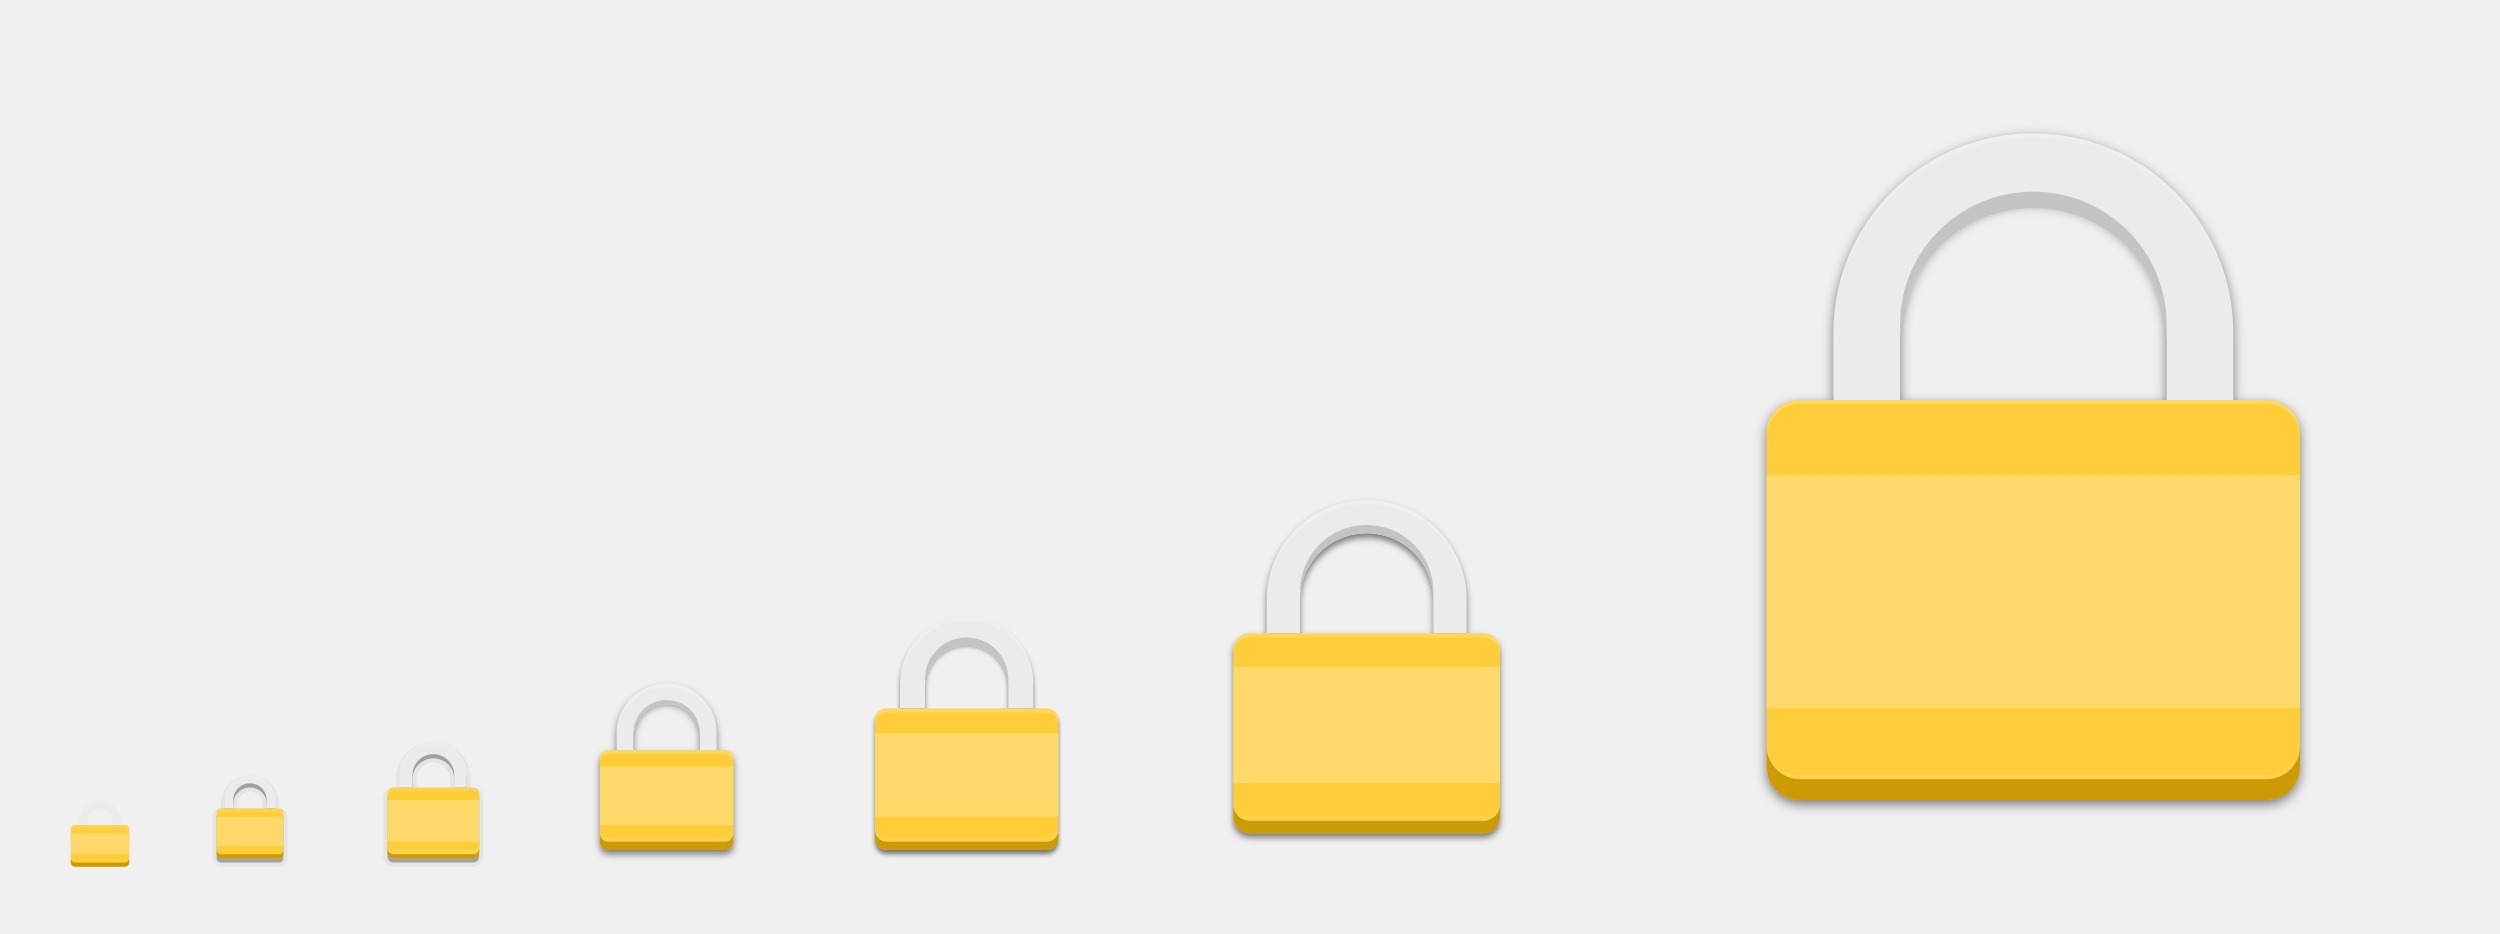
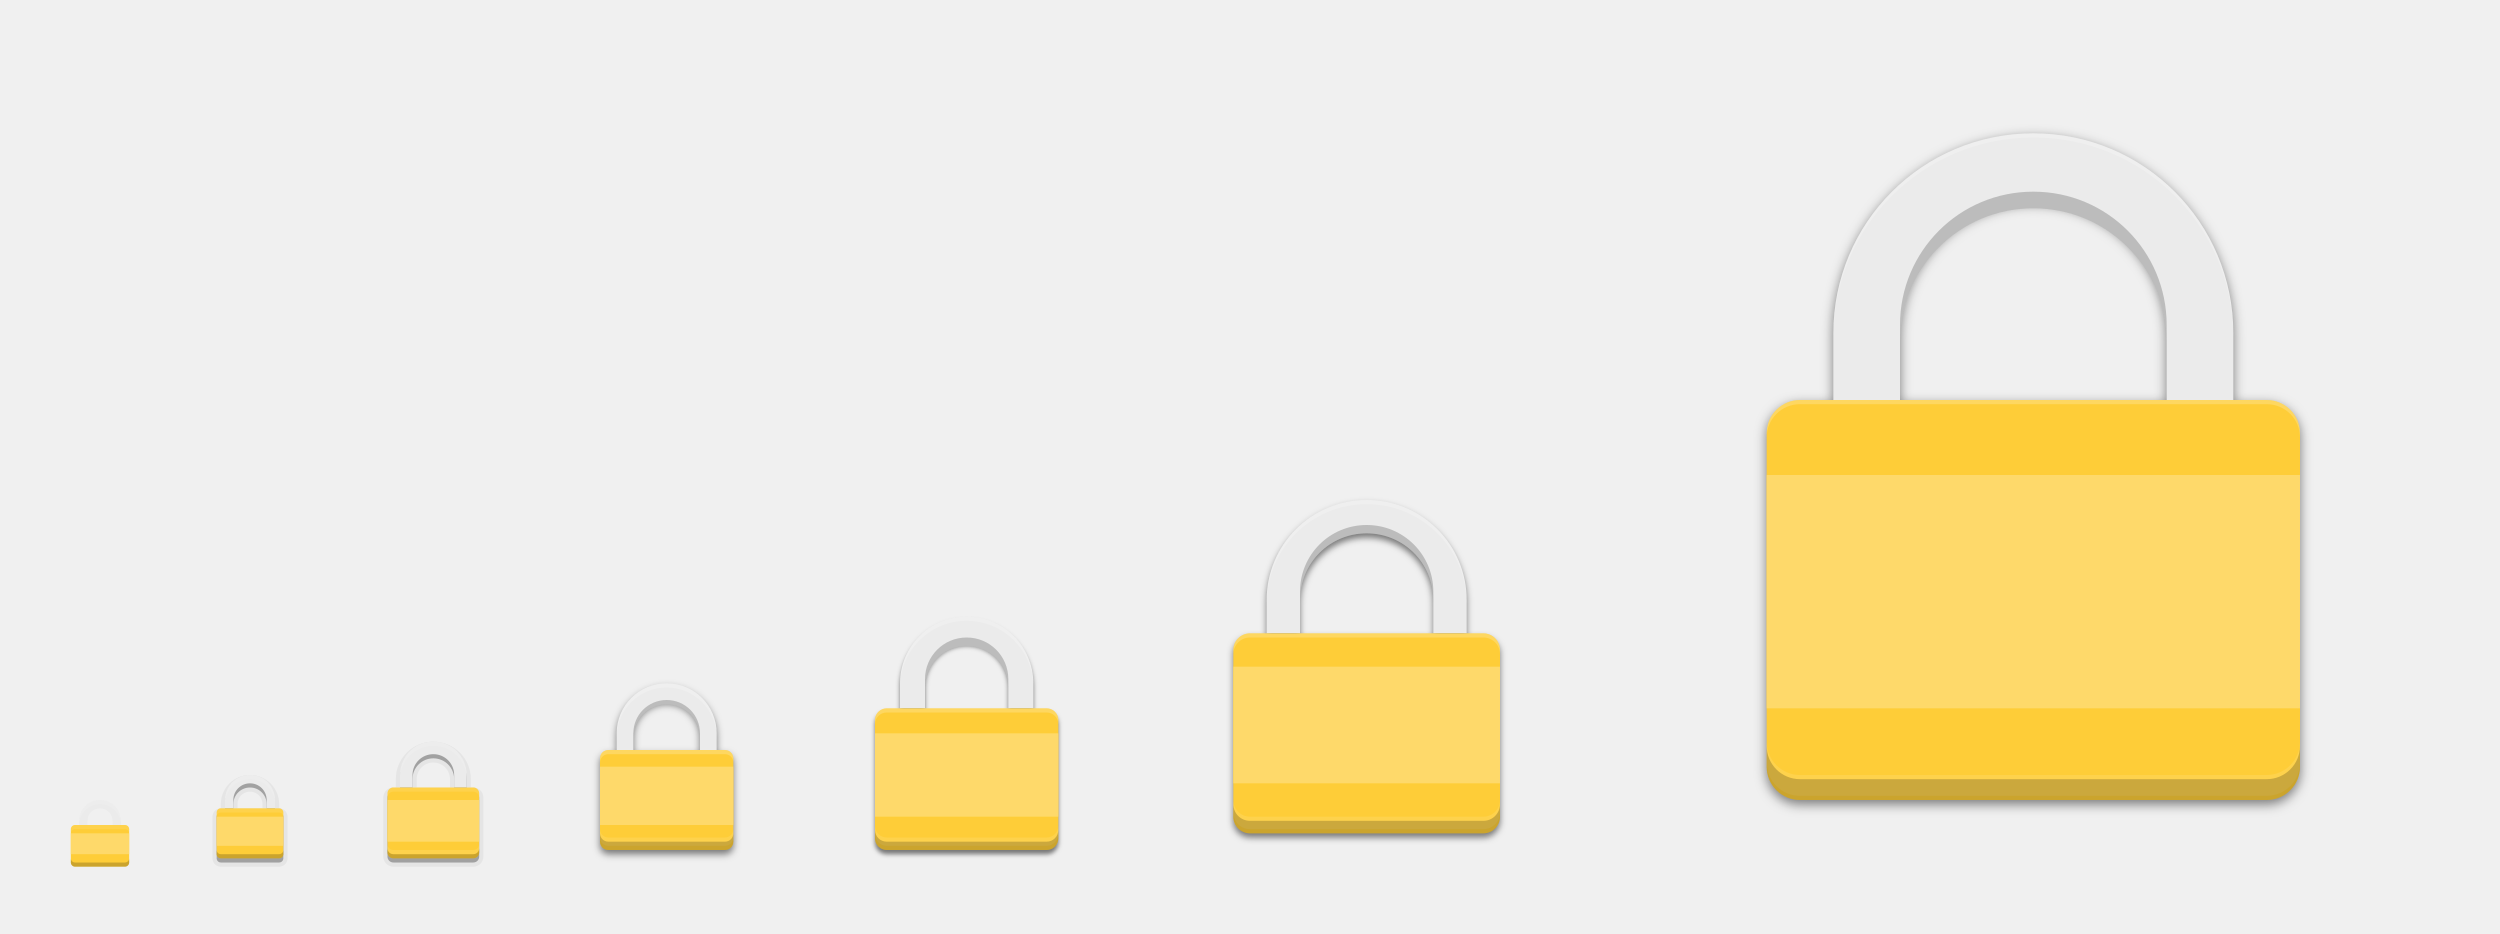
<svg xmlns="http://www.w3.org/2000/svg" width="600" height="224" id="svg11300" version="1.0" style="display:inline;enable-background:new">
  <defs id="defs3">
    <filter style="color-interpolation-filters:sRGB" id="filter4242" x="-0.027" width="1.054" y="-0.022" height="1.043">
      <feGaussianBlur stdDeviation="0.72" id="feGaussianBlur4244" />
    </filter>
    <filter style="color-interpolation-filters:sRGB" id="filter4277" x="-0.027" width="1.054" y="-0.022" height="1.043">
      <feGaussianBlur stdDeviation="1.44" id="feGaussianBlur4279" />
    </filter>
    <filter style="color-interpolation-filters:sRGB" id="filter4357" x="-0.027" width="1.055" y="-0.021" height="1.043">
      <feGaussianBlur stdDeviation="0.5" id="feGaussianBlur4359" />
    </filter>
    <filter style="color-interpolation-filters:sRGB" id="filter4426" x="-0.068" width="1.135" y="-0.054" height="1.108">
      <feGaussianBlur stdDeviation="0.9" id="feGaussianBlur4428" />
    </filter>
  </defs>
  <g style="display:inline" id="layer1" transform="translate(0,-76)">
    <g style="display:none" id="layer7">
      <text y="59.745" xml:space="preserve" x="15.007" style="font-style:normal;font-variant:normal;font-weight:normal;font-stretch:normal;font-size:18px;font-family:'DejaVu Sans';-inkscape-font-specification:'DejaVu Sans';display:inline;fill:#000000;fill-opacity:1;stroke:none;enable-background:new" id="context">
        <tspan style="font-style:normal;font-variant:normal;font-weight:normal;font-stretch:normal;font-family:'DejaVu Sans';-inkscape-font-specification:'DejaVu Sans'" y="59.745" x="15.007" id="tspan3933">status</tspan>
      </text>
      <text y="59.745" xml:space="preserve" x="142.488" style="font-style:normal;font-variant:normal;font-weight:bold;font-stretch:normal;font-size:18px;line-height:125%;font-family:'DejaVu Sans';-inkscape-font-specification:'DejaVu Sans Bold';text-align:start;writing-mode:lr-tb;text-anchor:start;display:inline;fill:#000000;fill-opacity:1;stroke:none;enable-background:new" id="icon-name">
        <tspan style="font-style:normal;font-variant:normal;font-weight:bold;font-stretch:normal;font-size:18px;font-family:'DejaVu Sans';-inkscape-font-specification:'DejaVu Sans Bold'" y="59.745" x="142.488" id="tspan3937">changes-prevent</tspan>
      </text>
      <rect style="display:inline;overflow:visible;visibility:visible;fill:#e9e9e9;fill-opacity:1;fill-rule:nonzero;stroke:none;stroke-width:2;marker:none;enable-background:accumulate" id="rect16x16" width="16" height="16" x="-32" y="268" transform="scale(-1,1)" />
      <rect style="display:inline;overflow:visible;visibility:visible;fill:#e9e9e9;fill-opacity:1;fill-rule:nonzero;stroke:none;stroke-width:2;marker:none;enable-background:accumulate" id="rect24x24" width="24" height="24" x="-72" y="260" transform="scale(-1,1)" />
      <rect style="display:inline;overflow:visible;visibility:visible;fill:#e9e9e9;fill-opacity:1;fill-rule:nonzero;stroke:none;stroke-width:2;marker:none;enable-background:accumulate" id="rect32x32" width="32" height="32" x="-120" y="252" transform="scale(-1,1)" />
      <rect y="236" x="-184" height="48" width="48" id="rect48x48" style="display:inline;overflow:visible;visibility:visible;fill:#e9e9e9;fill-opacity:1;fill-rule:nonzero;stroke:none;stroke-width:2;marker:none;enable-background:accumulate" transform="scale(-1,1)" />
      <rect style="display:inline;overflow:visible;visibility:visible;fill:#e9e9e9;fill-opacity:1;fill-rule:nonzero;stroke:none;stroke-width:2;marker:none;enable-background:accumulate" id="rect256x256" width="192" height="192" x="-584" y="92" transform="scale(-1,1)" />
      <rect y="188" x="-376" height="96" width="96" id="rect3949" style="display:inline;overflow:visible;visibility:visible;fill:#e9e9e9;fill-opacity:1;fill-rule:nonzero;stroke:none;stroke-width:2;marker:none;enable-background:accumulate" transform="scale(-1,1)" />
      <rect style="display:inline;overflow:visible;visibility:visible;fill:#e9e9e9;fill-opacity:1;fill-rule:nonzero;stroke:none;stroke-width:2;marker:none;enable-background:accumulate" id="rect3951" width="64" height="64" x="-264" y="220" transform="scale(-1,1)" />
    </g>
    <g id="layer6" style="display:inline">
      <path id="path4380" d="m 104,255 c -4.432,0 -8,3.568 -8,8 l 0,3 -1.6,0 C 93.625,266 93,266.625 93,267.4 l 0,14.199 C 93,282.375 93.625,283 94.4,283 l 19.199,0 C 114.375,283 115,282.375 115,281.6 l 0,-14.199 C 115,266.625 114.375,266 113.6,266 L 112,266 l 0,-3 c 0,-4.432 -3.568,-8 -8,-8 z m 0,3 c 2.77,0 5,2.23 5,5 l 0,3 -10,0 0,-3 c 0,-2.77 2.23,-5 5,-5 z" style="opacity:0.05;fill:#000000;fill-opacity:1;stroke:#000000;stroke-width:2;stroke-linecap:round;stroke-linejoin:round;stroke-miterlimit:4;stroke-dasharray:none;stroke-opacity:1" />
      <path style="opacity:0.3;fill:#000000;fill-opacity:1;stroke:none;stroke-width:2;stroke-linecap:round;stroke-linejoin:round;stroke-miterlimit:4;stroke-dasharray:none;stroke-opacity:1" d="m 104,255 c -4.432,0 -8,3.568 -8,8 l 0,3 -1.6,0 C 93.625,266 93,266.625 93,267.4 l 0,14.199 C 93,282.375 93.625,283 94.4,283 l 19.199,0 C 114.375,283 115,282.375 115,281.6 l 0,-14.199 C 115,266.625 114.375,266 113.6,266 L 112,266 l 0,-3 c 0,-4.432 -3.568,-8 -8,-8 z m 0,3 c 2.77,0 5,2.23 5,5 l 0,3 -10,0 0,-3 c 0,-2.77 2.23,-5 5,-5 z" id="path4373" />
      <path style="opacity:0.5;fill:#000000;fill-opacity:1;stroke:none;stroke-width:2;stroke-linecap:round;stroke-linejoin:round;stroke-miterlimit:4;stroke-dasharray:none;stroke-opacity:1;filter:url(#filter4357)" d="m 232,225 c -8.864,0 -16,7.136 -16,16 l 0,6 -3.199,0 C 211.25,247 210,248.25 210,249.801 l 0,28.398 c 0,1.551 1.25,2.801 2.801,2.801 l 38.398,0 C 252.75,281 254,279.75 254,278.199 l 0,-28.398 C 254,248.25 252.75,247 251.199,247 L 248,247 l 0,-6 c 0,-8.864 -7.136,-16 -16,-16 z m 0,6 c 5.54,0 10,4.46 10,10 l 0,6 -20,0 0,-6 c 0,-5.54 4.46,-10 10,-10 z" id="path4352" />
      <path style="opacity:1;fill:#ebebeb;fill-opacity:1;stroke:none;stroke-width:2;stroke-linecap:round;stroke-linejoin:round;stroke-miterlimit:4;stroke-dasharray:none;stroke-opacity:1" d="M 232 148 C 223.136 148 216 155.136 216 164 L 216 170 L 222 170 L 222 165 C 222 159.46 226.46 155 232 155 C 237.54 155 242 159.46 242 165 L 242 170 L 248 170 L 248 164 C 248 155.136 240.864 148 232 148 z " transform="translate(0,76)" id="rect4324" />
      <rect transform="matrix(0,-1,-1,0,0,0)" style="fill:#fecd38;fill-opacity:1;stroke:none" id="rect4322" width="34" height="44" x="-280" y="-254" rx="2.8" ry="2.8" />
      <path id="path4316" d="m 60,263 c -3.324,0 -6,2.676 -6,6 l 0,2 -1,0 c -0.554,0 -1,0.446 -1,1 l 0,10 c 0,0.554 0.446,1 1,1 l 14,0 c 0.554,0 1,-0.446 1,-1 l 0,-10 c 0,-0.554 -0.446,-1 -1,-1 l -1,0 0,-2 c 0,-3.324 -2.676,-6 -6,-6 z m 0,2 c 2.216,0 4,1.784 4,4 l 0,2 -8,0 0,-2 c 0,-2.216 1.784,-4 4,-4 z" style="fill:#000000;fill-opacity:1;stroke:#000000;opacity:0.05;stroke-opacity:1;stroke-width:2;stroke-miterlimit:4;stroke-dasharray:none" />
      <path style="fill:#000000;fill-opacity:1;stroke:none;opacity:0.3" d="m 60,263 c -3.324,0 -6,2.676 -6,6 l 0,2 -1,0 c -0.554,0 -1,0.446 -1,1 l 0,10 c 0,0.554 0.446,1 1,1 l 14,0 c 0.554,0 1,-0.446 1,-1 l 0,-10 c 0,-0.554 -0.446,-1 -1,-1 l -1,0 0,-2 c 0,-3.324 -2.676,-6 -6,-6 z m 0,2 c 2.216,0 4,1.784 4,4 l 0,2 -8,0 0,-2 c 0,-2.216 1.784,-4 4,-4 z" id="path4311" />
      <path style="fill:#000000;fill-opacity:1;stroke:none;opacity:0.5;filter:url(#filter4277)" d="m 488,109 c -26.592,0 -48,21.408 -48,48 l 0,16 -8,0 c -4.432,0 -8,3.568 -8,8 l 0,80 c 0,4.432 3.568,8 8,8 l 112,0 c 4.432,0 8,-3.568 8,-8 l 0,-80 c 0,-4.432 -3.568,-8 -8,-8 l -8,0 0,-16 c 0,-26.592 -21.408,-48 -48,-48 z m 0,16 c 17.728,0 32,14.272 32,32 l 0,16 -64,0 0,-16 c 0,-17.728 14.272,-32 32,-32 z" id="path4268" />
      <path style="fill:#000000;fill-opacity:1;stroke:none;filter:url(#filter4242);opacity:0.5" d="m 328,197 c -13.296,0 -24,10.704 -24,24 l 0,8 -4,0 c -2.216,0 -4,1.784 -4,4 l 0,40 c 0,2.216 1.784,4 4,4 l 56,0 c 2.216,0 4,-1.784 4,-4 l 0,-40 c 0,-2.216 -1.784,-4 -4,-4 l -4,0 0,-8 c 0,-13.296 -10.704,-24 -24,-24 z m 0,8 c 8.864,0 16,7.136 16,16 l 0,8 -32,0 0,-8 c 0,-8.864 7.136,-16 16,-16 z" id="path4235" />
      <path style="fill:#000000;fill-opacity:1;stroke:none;opacity:0.5;filter:url(#filter4426)" d="m 160,241 c -6.648,0 -12,5.352 -12,12 l 0,4 -2,0 c -1.108,0 -2,0.892 -2,2 l 0,20 c 0,1.108 0.892,2 2,2 l 28,0 c 1.108,0 2,-0.892 2,-2 l 0,-20 c 0,-1.108 -0.892,-2 -2,-2 l -2,0 0,-4 c 0,-6.648 -5.352,-12 -12,-12 z m 0,4 c 4.432,0 8,3.568 8,8 l 0,4 -16,0 0,-4 c 0,-4.432 3.568,-8 8,-8 z" id="path4204" />
      <path style="fill:#ebebeb;fill-opacity:1;stroke:none" d="M 160 164 C 153.352 164 148 169.352 148 176 L 148 180 L 152 180 L 152 177 C 152 172.568 155.568 169 160 169 C 164.432 169 168 172.568 168 177 L 168 180 L 172 180 L 172 176 C 172 169.352 166.648 164 160 164 z " transform="translate(0,76)" id="rect4185" />
      <rect transform="matrix(0,-1,-1,0,0,0)" style="fill:#fecd38;fill-opacity:1;stroke:none" id="rect4203" width="24" height="32" x="-280" y="-176" rx="2" ry="2" />
      <rect transform="matrix(0,-1,-1,0,0,0)" style="display:inline;fill:#fecd38;fill-opacity:1;stroke:none;enable-background:new" id="rect4265" width="10" height="14" x="-284" y="-31" rx="1" ry="1" />
      <path style="fill:#ffffff;fill-opacity:1;stroke:none;opacity:0.2" d="M 160 164 C 153.352 164 148 169.352 148 176 L 148 177 C 148 170.352 153.352 165 160 165 C 166.648 165 172 170.352 172 177 L 172 176 C 172 169.352 166.648 164 160 164 z " transform="translate(0,76)" id="path4194" />
      <path style="fill:#ffffff;fill-opacity:1;stroke:none;opacity:0.2" d="M 146 180 C 144.892 180 144 180.892 144 182 L 144 183 C 144 181.892 144.892 181 146 181 L 174 181 C 175.108 181 176 181.892 176 183 L 176 182 C 176 180.892 175.108 180 174 180 L 146 180 z " transform="translate(0,76)" id="rect4196" />
      <path id="path4229" d="m 328,196 c -13.296,0 -24,10.704 -24,24 l 0,8 8,0 0,-8 c 0,-8.864 7.136,-16 16,-16 8.864,0 16,7.136 16,16 l 0,8 8,0 0,-8 c 0,-13.296 -10.704,-24 -24,-24 z" style="fill:#ebebeb;fill-opacity:1;stroke:none" />
      <rect ry="4" rx="4" y="-360" x="-276" height="64" width="48" id="rect4231" style="fill:#fecd38;fill-opacity:1;stroke:none" transform="matrix(0,-1,-1,0,0,0)" />
      <path style="fill:#ffffff;fill-opacity:1;stroke:none;opacity:0.2" d="M 328 120 C 314.704 120 304 130.704 304 144 L 304 145 C 304 131.704 314.704 121 328 121 C 341.296 121 352 131.704 352 145 L 352 144 C 352 130.704 341.296 120 328 120 z " transform="translate(0,76)" id="path4248" />
      <path style="fill:#ffffff;fill-opacity:1;stroke:none;opacity:0.2" d="M 300 152 C 297.784 152 296 153.784 296 156 L 296 157 C 296 154.784 297.784 153 300 153 L 356 153 C 358.216 153 360 154.784 360 157 L 360 156 C 360 153.784 358.216 152 356 152 L 300 152 z " transform="translate(0,76)" id="rect4250" />
      <path style="fill:#ebebeb;fill-opacity:1;stroke:none" d="M 488 32 C 461.408 32 440 53.408 440 80 L 440 96 L 456 96 L 456 82 C 456 64.272 470.272 50 488 50 C 505.728 50 520 64.272 520 82 L 520 96 L 536 96 L 536 80 C 536 53.408 514.592 32 488 32 z " transform="translate(0,76)" id="path4262" />
      <rect transform="matrix(0,-1,-1,0,0,0)" style="fill:#fecd38;fill-opacity:1;stroke:none" id="rect4264" width="96" height="128" x="-268" y="-552" rx="8" ry="8" />
      <path style="fill:#ffffff;fill-opacity:1;stroke:none;opacity:0.2" d="M 488 32 C 461.408 32 440 53.408 440 80 L 440 81 C 440 54.408 461.408 33 488 33 C 514.592 33 536 54.408 536 81 L 536 80 C 536 53.408 514.592 32 488 32 z " transform="translate(0,76)" id="path4283" />
      <path style="fill:#ffffff;fill-opacity:1;stroke:none;opacity:0.2" d="M 432 96 C 427.568 96 424 99.568 424 104 L 424 105 C 424 100.568 427.568 97 432 97 L 544 97 C 548.432 97 552 100.568 552 105 L 552 104 C 552 99.568 548.432 96 544 96 L 432 96 z " transform="translate(0,76)" id="rect4285" />
      <path id="path4295" d="m 60,262 c -3.324,0 -6,2.676 -6,6 l 0,2 2,0 0,-2 c 0,-2.216 1.784,-4 4,-4 2.216,0 4,1.784 4,4 l 0,2 2,0 0,-2 c 0,-3.324 -2.676,-6 -6,-6 z" style="fill:#ebebeb;fill-opacity:1;stroke:none" />
      <rect ry="1" rx="1" y="-68" x="-282" height="16" width="12" id="rect4297" style="fill:#fecd38;fill-opacity:1;stroke:none" transform="matrix(0,-1,-1,0,0,0)" />
      <path style="fill:#ffffff;fill-opacity:1;stroke:none;opacity:0.1" d="M 60 186 C 56.676 186 54 188.676 54 192 L 54 193 C 54 189.676 56.676 187 60 187 C 63.324 187 66 189.676 66 193 L 66 192 C 66 188.676 63.324 186 60 186 z " transform="translate(0,76)" id="path4301" />
      <path style="fill:#ffffff;fill-opacity:1;stroke:none;opacity:0.1" d="M 53 194 C 52.446 194 52 194.446 52 195 L 52 196 C 52 195.446 52.446 195 53 195 L 67 195 C 67.554 195 68 195.446 68 196 L 68 195 C 68 194.446 67.554 194 67 194 L 53 194 z " transform="translate(0,76)" id="rect4303" />
      <path style="opacity:0.2;fill:#ffffff;fill-opacity:1;stroke:none;stroke-width:2;stroke-linecap:round;stroke-linejoin:round;stroke-miterlimit:4;stroke-dasharray:none;stroke-opacity:1" d="M 232 148 C 223.136 148 216 155.136 216 164 L 216 165 C 216 156.136 223.136 149 232 149 C 240.864 149 248 156.136 248 165 L 248 164 C 248 155.136 240.864 148 232 148 z " transform="translate(0,76)" id="path4342" />
      <path style="fill:#ffffff;fill-opacity:1;stroke:none;opacity:0.2" d="M 212.801 170 C 211.25 170 210 171.25 210 172.801 L 210 173.801 C 210 172.25 211.25 171 212.801 171 L 251.199 171 C 252.75 171 254 172.25 254 173.801 L 254 172.801 C 254 171.25 252.75 170 251.199 170 L 212.801 170 z " transform="translate(0,76)" id="rect4344" />
      <path style="opacity:1;fill:#ebebeb;fill-opacity:1;stroke:none;stroke-width:2;stroke-linecap:round;stroke-linejoin:round;stroke-miterlimit:4;stroke-dasharray:none;stroke-opacity:1" d="M 104 178 C 99.568 178 96 181.568 96 186 L 96 189 L 99 189 L 99 186 C 99 183.23 101.23 181 104 181 C 106.77 181 109 183.23 109 186 L 109 189 L 112 189 L 112 186 C 112 181.568 108.432 178 104 178 z " id="path4367" transform="translate(0,76)" />
      <rect ry="1.4" rx="1.4" y="-115" x="-282" height="22" width="17" id="rect4369" style="fill:#fecd38;fill-opacity:1;stroke:none" transform="matrix(0,-1,-1,0,0,0)" />
      <path style="opacity:0.1;fill:#ffffff;fill-opacity:1;stroke:none;stroke-width:2;stroke-linecap:round;stroke-linejoin:round;stroke-miterlimit:4;stroke-dasharray:none;stroke-opacity:1" d="M 104 178 C 99.568 178 96 181.568 96 186 L 96 187 C 96 182.568 99.568 179 104 179 C 108.432 179 112 182.568 112 187 L 112 186 C 112 181.568 108.432 178 104 178 z " transform="translate(0,76)" id="path4384" />
      <path style="fill:#ffffff;fill-opacity:1;stroke:none;opacity:0.1" d="M 94.4 189 C 93.625 189 93 189.625 93 190.4 L 93 191.4 C 93 190.625 93.625 190 94.4 190 L 113.6 190 C 114.375 190 115 190.625 115 191.4 L 115 190.4 C 115 189.625 114.375 189 113.6 189 L 94.4 189 z " transform="translate(0,76)" id="rect4386" />
      <path style="display:inline;fill:#ebebeb;fill-opacity:1;stroke:none;enable-background:new" d="M 24 192 C 21.23 192 19 194.23 19 197 L 19 198 L 21 198 L 21 197 C 21 195.338 22.338 194 24 194 C 25.662 194 27 195.338 27 197 L 27 198 L 29 198 L 29 197 C 29 194.23 26.77 192 24 192 z " transform="translate(0,76)" id="rect4395" />
      <path style="display:inline;fill:#ffffff;fill-opacity:1;stroke:none;enable-background:new;opacity:0.1" d="M 18 198 C 17.446 198 17 198.446 17 199 L 17 200 C 17 199.446 17.446 199 18 199 L 30 199 C 30.554 199 31 199.446 31 200 L 31 199 C 31 198.446 30.554 198 30 198 L 18 198 z " transform="translate(0,76)" id="rect4406" />
      <path style="display:inline;fill:#ffffff;fill-opacity:1;stroke:none;enable-background:new;opacity:0.1" d="M 24 192 C 21.23 192 19 194.23 19 197 L 19 198 C 19 195.23 21.23 193 24 193 C 26.77 193 29 195.23 29 198 L 29 197 C 29 194.23 26.77 192 24 192 z " transform="translate(0,76)" id="path4408" />
-       <path style="display:inline;fill:#cb9a05;fill-opacity:1;stroke:none;enable-background:new" d="M 17 206 L 17 207 C 17 207.554 17.446 208 18 208 L 30 208 C 30.554 208 31 207.554 31 207 L 31 206 C 31 206.554 30.554 207 30 207 L 18 207 C 17.446 207 17 206.554 17 206 z " id="rect4434" transform="translate(0,76)" />
-       <path style="fill:#cb9a05;fill-opacity:1;stroke:none" d="M 52 204 L 52 205 C 52 205.554 52.446 206 53 206 L 67 206 C 67.554 206 68 205.554 68 205 L 68 204 C 68 204.554 67.554 205 67 205 L 53 205 C 52.446 205 52 204.554 52 204 z " transform="translate(0,76)" id="rect4440" />
-       <path style="fill:#cb9a05;fill-opacity:1;stroke:none" d="M 93 203.6 L 93 204.6 C 93 205.375 93.625 206 94.4 206 L 113.6 206 C 114.375 206 115 205.375 115 204.6 L 115 203.6 C 115 204.375 114.375 205 113.6 205 L 94.4 205 C 93.625 205 93 204.375 93 203.6 z " transform="translate(0,76)" id="rect4442" />
-       <path style="opacity:1;fill:#c4c4c4;fill-opacity:1;stroke:none;stroke-width:2;stroke-linecap:round;stroke-linejoin:round;stroke-miterlimit:4;stroke-dasharray:none;stroke-opacity:1" d="m 232,229 c -5.54,0 -10,4.46 -10,10 l 0,2 c 0,-5.54 4.46,-10 10,-10 5.54,0 10,4.46 10,10 l 0,-2 c 0,-5.54 -4.46,-10 -10,-10 z" id="path4480" />
-       <path style="opacity:1;fill:#c4c4c4;fill-opacity:1;stroke:none" d="m 328,126 c -8.864,0 -16,7.136 -16,16 l 0,2 c 0,-8.864 7.136,-16 16,-16 8.864,0 16,7.136 16,16 l 0,-2 c 0,-8.864 -7.136,-16 -16,-16 z" transform="translate(0,76)" id="path4484" />
-       <path style="opacity:1;fill:#c4c4c4;fill-opacity:1;stroke:none" d="m 488,122 c -17.728,0 -32,14.272 -32,32 l 0,4 c 0,-17.728 14.272,-32 32,-32 17.728,0 32,14.272 32,32 l 0,-4 c 0,-17.728 -14.272,-32 -32,-32 z" id="path4486" />
-       <path style="opacity:1;fill:#c4c4c4;fill-opacity:1;stroke:none" d="m 160,244 c -4.432,0 -8,3.568 -8,8 l 0,1 c 0,-4.432 3.568,-8 8,-8 4.432,0 8,3.568 8,8 l 0,-1 c 0,-4.432 -3.568,-8 -8,-8 z" id="path4512" />
+       <path style="display:inline;fill:#000000;fill-opacity:1;stroke:none;enable-background:new;opacity:0.2" d="M 17 206 L 17 207 C 17 207.554 17.446 208 18 208 L 30 208 C 30.554 208 31 207.554 31 207 L 31 206 C 31 206.554 30.554 207 30 207 L 18 207 C 17.446 207 17 206.554 17 206 z " id="rect4434" transform="translate(0,76)" />
+       <path style="fill:#000000;fill-opacity:1;stroke:none;opacity:0.2" d="M 52 204 L 52 205 C 52 205.554 52.446 206 53 206 L 67 206 C 67.554 206 68 205.554 68 205 L 68 204 C 68 204.554 67.554 205 67 205 L 53 205 C 52.446 205 52 204.554 52 204 z " transform="translate(0,76)" id="rect4440" />
+       <path style="fill:#000000;fill-opacity:1;stroke:none;opacity:0.2" d="M 93 203.6 L 93 204.6 C 93 205.375 93.625 206 94.4 206 L 113.6 206 C 114.375 206 115 205.375 115 204.6 L 115 203.6 C 115 204.375 114.375 205 113.6 205 L 94.4 205 C 93.625 205 93 204.375 93 203.6 z " transform="translate(0,76)" id="rect4442" />
+       <path style="opacity:0.2;fill:#000000;fill-opacity:1;stroke:none;stroke-width:2;stroke-linecap:round;stroke-linejoin:round;stroke-miterlimit:4;stroke-dasharray:none;stroke-opacity:1" d="m 232,229 c -5.54,0 -10,4.46 -10,10 l 0,2 c 0,-5.54 4.46,-10 10,-10 5.54,0 10,4.46 10,10 l 0,-2 c 0,-5.54 -4.46,-10 -10,-10 z" id="path4480" />
+       <path style="opacity:0.2;fill:#000000;fill-opacity:1;stroke:none" d="m 328,126 c -8.864,0 -16,7.136 -16,16 l 0,2 c 0,-8.864 7.136,-16 16,-16 8.864,0 16,7.136 16,16 l 0,-2 c 0,-8.864 -7.136,-16 -16,-16 z" id="path4484" transform="translate(0,76)" />
+       <path style="opacity:0.2;fill:#000000;fill-opacity:1;stroke:none" d="m 488,122 c -17.728,0 -32,14.272 -32,32 l 0,4 c 0,-17.728 14.272,-32 32,-32 17.728,0 32,14.272 32,32 l 0,-4 c 0,-17.728 -14.272,-32 -32,-32 z" id="path4486" />
+       <path style="opacity:0.2;fill:#000000;fill-opacity:1;stroke:none" d="m 160,244 c -4.432,0 -8,3.568 -8,8 l 0,1 c 0,-4.432 3.568,-8 8,-8 4.432,0 8,3.568 8,8 l 0,-1 c 0,-4.432 -3.568,-8 -8,-8 z" id="path4512" />
      <path id="path4534" d="m 210,274.199 0,2 c 0,1.551 1.25,2.801 2.801,2.801 l 38.398,0 C 252.75,279 254,277.75 254,276.199 l 0,-2 C 254,275.75 252.75,277 251.199,277 l -38.398,0 C 211.25,277 210,275.75 210,274.199 Z" style="fill:#ffffff;fill-opacity:1;stroke:none;opacity:0.1" />
-       <path style="fill:#cb9a05;fill-opacity:1;stroke:none" d="m 210,199.199 0,2 c 0,1.551 1.25,2.801 2.801,2.801 l 38.398,0 C 252.75,204 254,202.75 254,201.199 l 0,-2 C 254,200.75 252.75,202 251.199,202 l -38.398,0 C 211.25,202 210,200.75 210,199.199 Z" transform="translate(0,76)" id="rect4430" />
+       <path style="fill:#000000;fill-opacity:1;stroke:none;opacity:0.2" d="m 210,199.199 0,2 c 0,1.551 1.25,2.801 2.801,2.801 l 38.398,0 C 252.75,204 254,202.75 254,201.199 l 0,-2 C 254,200.75 252.75,202 251.199,202 l -38.398,0 C 211.25,202 210,200.75 210,199.199 Z" transform="translate(0,76)" id="rect4430" />
      <path id="path4536" d="m 144,275 0,2 c 0,1.108 0.892,2 2,2 l 28,0 c 1.108,0 2,-0.892 2,-2 l 0,-2 c 0,1.108 -0.892,2 -2,2 l -28,0 c -1.108,0 -2,-0.892 -2,-2 z" style="fill:#ffffff;fill-opacity:1;stroke:none;opacity:0.1" />
      <path id="path4538" d="m 296,268 0,3 c 0,2.216 1.784,4 4,4 l 56,0 c 2.216,0 4,-1.784 4,-4 l 0,-3 c 0,2.216 -1.784,4 -4,4 l -56,0 c -2.216,0 -4,-1.784 -4,-4 z" style="fill:#ffffff;fill-opacity:1;stroke:none;opacity:0.1" />
      <path id="path4540" d="m 424,254 0,5 c 0,4.432 3.568,8 8,8 l 112,0 c 4.432,0 8,-3.568 8,-8 l 0,-5 c 0,4.432 -3.568,8 -8,8 l -112,0 c -4.432,0 -8,-3.568 -8,-8 z" style="fill:#ffffff;fill-opacity:1;stroke:none;opacity:0.1" />
-       <path style="fill:#cb9a05;fill-opacity:1;stroke:none" d="M 144 200 L 144 202 C 144 203.108 144.892 204 146 204 L 174 204 C 175.108 204 176 203.108 176 202 L 176 200 C 176 201.108 175.108 202 174 202 L 146 202 C 144.892 202 144 201.108 144 200 z " id="rect4432" transform="translate(0,76)" />
-       <path style="fill:#cb9a05;fill-opacity:1;stroke:none" d="m 296,193 0,3 c 0,2.216 1.784,4 4,4 l 56,0 c 2.216,0 4,-1.784 4,-4 l 0,-3 c 0,2.216 -1.784,4 -4,4 l -56,0 c -2.216,0 -4,-1.784 -4,-4 z" transform="translate(0,76)" id="rect4436" />
-       <path style="fill:#cb9a05;fill-opacity:1;stroke:none" d="m 424,179 0,5 c 0,4.432 3.568,8 8,8 l 112,0 c 4.432,0 8,-3.568 8,-8 l 0,-5 c 0,4.432 -3.568,8 -8,8 l -112,0 c -4.432,0 -8,-3.568 -8,-8 z" transform="translate(0,76)" id="rect4438" />
+       <path style="fill:#000000;fill-opacity:1;stroke:none;opacity:0.2" d="M 144 200 L 144 202 C 144 203.108 144.892 204 146 204 L 174 204 C 175.108 204 176 203.108 176 202 L 176 200 C 176 201.108 175.108 202 174 202 L 146 202 C 144.892 202 144 201.108 144 200 z " id="rect4432" transform="translate(0,76)" />
+       <path style="fill:#000000;fill-opacity:1;stroke:none;opacity:0.2" d="m 296,193 0,3 c 0,2.216 1.784,4 4,4 l 56,0 c 2.216,0 4,-1.784 4,-4 l 0,-3 c 0,2.216 -1.784,4 -4,4 l -56,0 c -2.216,0 -4,-1.784 -4,-4 z" transform="translate(0,76)" id="rect4436" />
+       <path style="fill:#000000;fill-opacity:1;stroke:none;opacity:0.2" d="m 424,179 0,5 c 0,4.432 3.568,8 8,8 l 112,0 c 4.432,0 8,-3.568 8,-8 l 0,-5 c 0,4.432 -3.568,8 -8,8 l -112,0 c -4.432,0 -8,-3.568 -8,-8 z" transform="translate(0,76)" id="rect4438" />
      <path id="path4542" d="m 93,278.6 0,1 C 93,280.375 93.625,281 94.4,281 l 19.199,0 C 114.375,281 115,280.375 115,279.6 l 0,-1 C 115,279.375 114.375,280 113.6,280 l -19.199,0 C 93.625,280 93,279.375 93,278.6 Z" style="fill:#ffffff;fill-opacity:1;stroke:none;opacity:0.1" />
      <rect style="opacity:1;fill:#fed96a;fill-opacity:1;stroke:none;stroke-width:2;stroke-linecap:round;stroke-linejoin:round;stroke-miterlimit:4;stroke-dasharray:none;stroke-opacity:1" id="rect4544" width="32" height="14" x="144" y="260" rx="0" ry="0" />
      <rect ry="0" rx="0" y="236" x="296" height="28" width="64" id="rect4546" style="opacity:1;fill:#fed96a;fill-opacity:1;stroke:none;stroke-width:2;stroke-linecap:round;stroke-linejoin:round;stroke-miterlimit:4;stroke-dasharray:none;stroke-opacity:1" />
      <rect style="opacity:1;fill:#fed96a;fill-opacity:1;stroke:none;stroke-width:2;stroke-linecap:round;stroke-linejoin:round;stroke-miterlimit:4;stroke-dasharray:none;stroke-opacity:1" id="rect4548" width="128" height="56" x="424" y="190" rx="0" ry="0" />
      <rect ry="0" rx="0" y="252" x="210" height="20" width="44" id="rect4550" style="opacity:1;fill:#fed96a;fill-opacity:1;stroke:none;stroke-width:2;stroke-linecap:round;stroke-linejoin:round;stroke-miterlimit:4;stroke-dasharray:none;stroke-opacity:1" />
      <rect style="opacity:1;fill:#fed96a;fill-opacity:1;stroke:none;stroke-width:2;stroke-linecap:round;stroke-linejoin:round;stroke-miterlimit:4;stroke-dasharray:none;stroke-opacity:1" id="rect4552" width="22" height="10" x="93" y="268" rx="0" ry="0" />
      <rect ry="0" rx="0" y="272" x="52" height="7" width="16" id="rect4554" style="opacity:1;fill:#fed96a;fill-opacity:1;stroke:none;stroke-width:2;stroke-linecap:round;stroke-linejoin:round;stroke-miterlimit:4;stroke-dasharray:none;stroke-opacity:1" />
      <rect style="opacity:1;fill:#fed96a;fill-opacity:1;stroke:none;stroke-width:2;stroke-linecap:round;stroke-linejoin:round;stroke-miterlimit:4;stroke-dasharray:none;stroke-opacity:1" id="rect4556" width="14" height="5" x="17" y="276" rx="0" ry="0" />
    </g>
  </g>
</svg>
